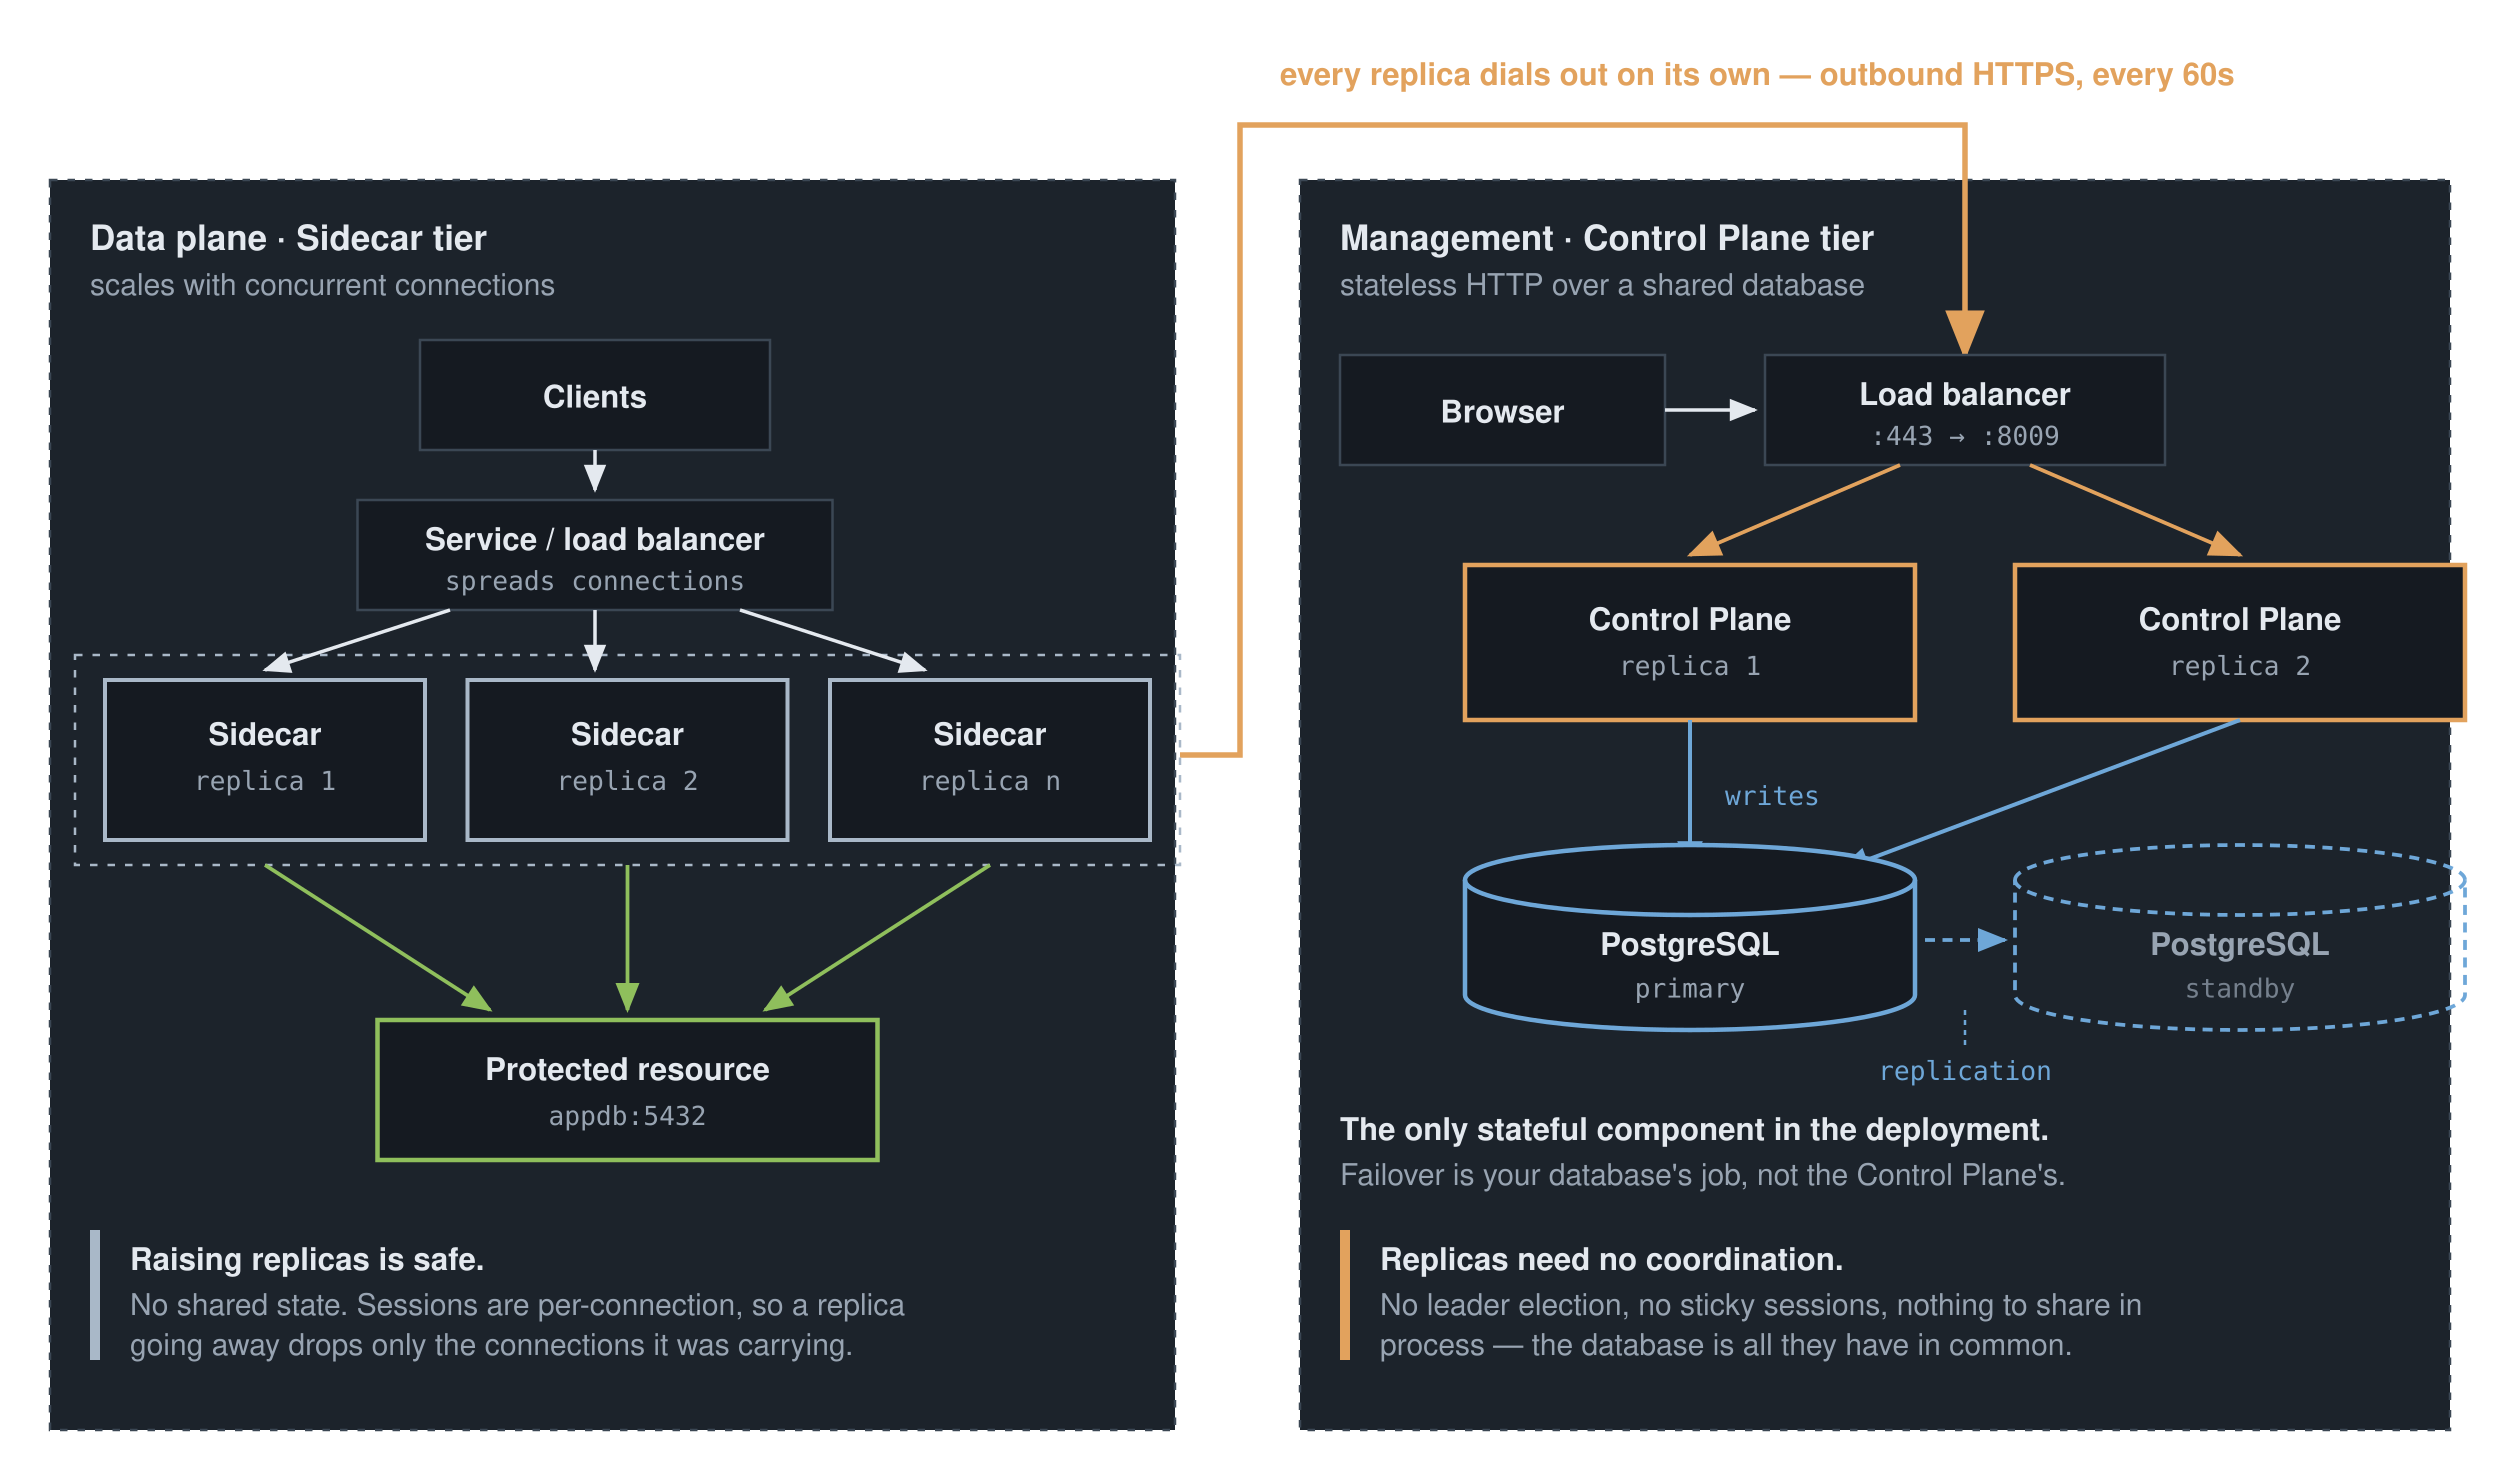
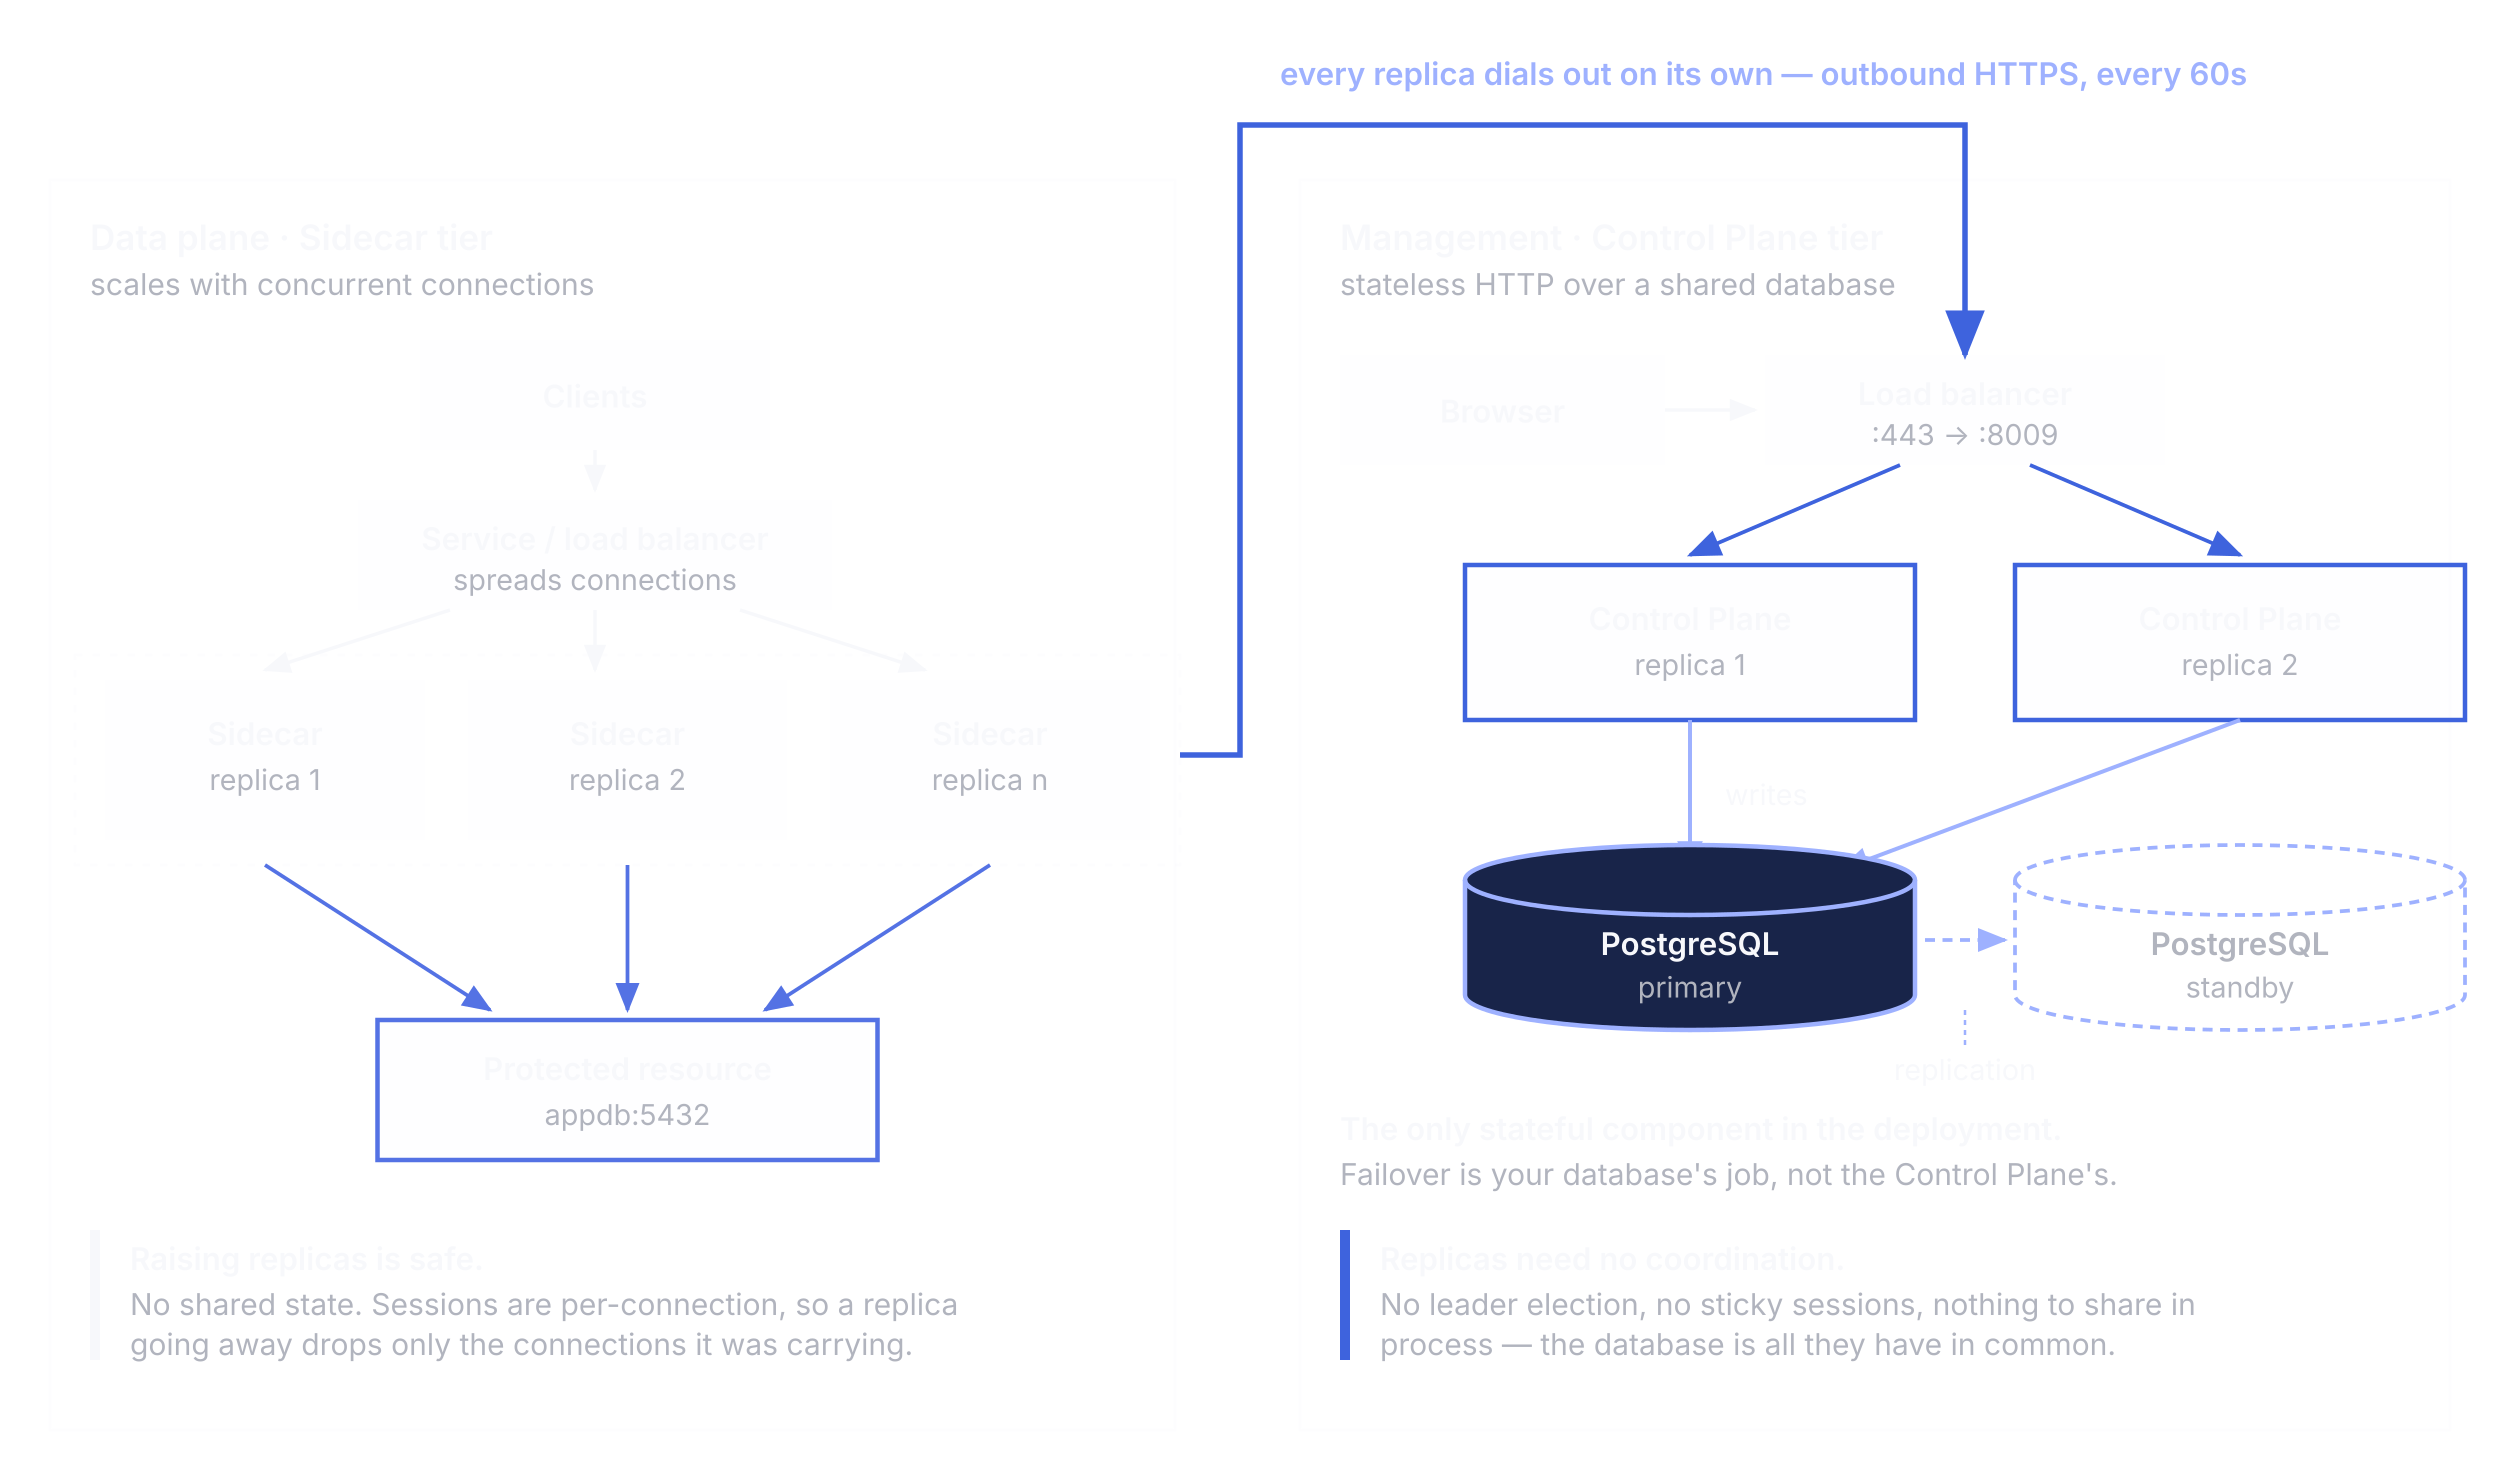
<svg xmlns="http://www.w3.org/2000/svg" viewBox="0 0 1000 592" role="img" aria-label="Scaling diagram: the Sidecar tier runs multiple independent replicas behind a Service, each forwarding to the protected resource and each dialling the Control Plane. The Control Plane tier runs stateless replicas behind a load balancer, all writing to one PostgreSQL primary with a standby for failover.">
  <defs>
-     <marker id="dm3-ink" viewBox="0 0 10 8" refX="9" refY="4" markerWidth="8" markerHeight="7" orient="auto">
-       <polygon points="0,0 10,4 0,8" fill="#e4e9ef" />
+     <marker id="lm3-ink" viewBox="0 0 10 8" refX="9" refY="4" markerWidth="8" markerHeight="7" orient="auto">
+       <polygon points="0,0 10,4 0,8" fill="#F7F8FB" />
    </marker>
-     <marker id="dm3-plane" viewBox="0 0 10 8" refX="9" refY="4" markerWidth="9" markerHeight="8" orient="auto">
-       <polygon points="0,0 10,4 0,8" fill="#e2a25d" />
+     <marker id="lm3-plane" viewBox="0 0 10 8" refX="9" refY="4" markerWidth="9" markerHeight="8" orient="auto">
+       <polygon points="0,0 10,4 0,8" fill="#3E63DD" />
    </marker>
-     <marker id="dm3-data" viewBox="0 0 10 8" refX="9" refY="4" markerWidth="8" markerHeight="7" orient="auto">
-       <polygon points="0,0 10,4 0,8" fill="#6ea7d8" />
+     <marker id="lm3-data" viewBox="0 0 10 8" refX="9" refY="4" markerWidth="8" markerHeight="7" orient="auto">
+       <polygon points="0,0 10,4 0,8" fill="#9EB1FF" />
    </marker>
-     <marker id="dm3-res" viewBox="0 0 10 8" refX="9" refY="4" markerWidth="8" markerHeight="7" orient="auto">
-       <polygon points="0,0 10,4 0,8" fill="#8fbf5c" />
+     <marker id="lm3-res" viewBox="0 0 10 8" refX="9" refY="4" markerWidth="8" markerHeight="7" orient="auto">
+       <polygon points="0,0 10,4 0,8" fill="#5472E4" />
    </marker>
  </defs>
-   <rect x="20" y="72" width="450" height="500" fill="#1c232b" stroke="#3b4754" stroke-dasharray="3 4" />
-   <text x="36" y="100" font-family="Archivo, Helvetica Neue, Helvetica, Arial, sans-serif" font-size="14" font-weight="600" fill="#e4e9ef">Data plane · Sidecar tier</text>
-   <text x="36" y="118" font-family="IBM Plex Sans, Helvetica Neue, Helvetica, Arial, sans-serif" font-size="12" fill="#98a4b2">scales with concurrent connections</text>
-   <rect x="520" y="72" width="460" height="500" fill="#1c232b" stroke="#3b4754" stroke-dasharray="3 4" />
-   <text x="536" y="100" font-family="Archivo, Helvetica Neue, Helvetica, Arial, sans-serif" font-size="14" font-weight="600" fill="#e4e9ef">Management · Control Plane tier</text>
-   <text x="536" y="118" font-family="IBM Plex Sans, Helvetica Neue, Helvetica, Arial, sans-serif" font-size="12" fill="#98a4b2">stateless HTTP over a shared database</text>
-   <polyline points="472,302 496,302 496,50 786,50 786,142" fill="none" stroke="#e2a25d" stroke-width="2.2" marker-end="url(#dm3-plane)" />
-   <text x="512" y="34" font-family="IBM Plex Sans, Helvetica Neue, Helvetica, Arial, sans-serif" font-size="12.5" font-weight="600" fill="#e2a25d">every replica dials out on its own — outbound HTTPS, every 60s</text>
-   <rect x="168" y="136" width="140" height="44" fill="#151a21" stroke="#3b4754" />
-   <text x="238" y="163" text-anchor="middle" font-family="IBM Plex Sans, Helvetica Neue, Helvetica, Arial, sans-serif" font-size="12.5" font-weight="600" fill="#e4e9ef">Clients</text>
-   <line x1="238" y1="180" x2="238" y2="196" stroke="#e4e9ef" stroke-width="1.4" marker-end="url(#dm3-ink)" />
-   <rect x="143" y="200" width="190" height="44" fill="#151a21" stroke="#3b4754" />
-   <text x="238" y="220" text-anchor="middle" font-family="IBM Plex Sans, Helvetica Neue, Helvetica, Arial, sans-serif" font-size="12.5" font-weight="600" fill="#e4e9ef">Service / load balancer</text>
-   <text x="238" y="236" text-anchor="middle" font-family="IBM Plex Mono, Menlo, Consolas, monospace" font-size="10.5" fill="#98a4b2">spreads connections</text>
-   <rect x="30" y="262" width="442" height="84" fill="none" stroke="#a9b8c8" stroke-dasharray="3 4" />
-   <line x1="180" y1="244" x2="106" y2="268" stroke="#e4e9ef" stroke-width="1.4" marker-end="url(#dm3-ink)" />
-   <line x1="238" y1="244" x2="238" y2="268" stroke="#e4e9ef" stroke-width="1.4" marker-end="url(#dm3-ink)" />
-   <line x1="296" y1="244" x2="370" y2="268" stroke="#e4e9ef" stroke-width="1.4" marker-end="url(#dm3-ink)" />
-   <rect x="42" y="272" width="128" height="64" fill="#151a21" stroke="#a9b8c8" stroke-width="1.6" />
-   <text x="106" y="298" text-anchor="middle" font-family="IBM Plex Sans, Helvetica Neue, Helvetica, Arial, sans-serif" font-size="12.5" font-weight="600" fill="#e4e9ef">Sidecar</text>
-   <text x="106" y="316" text-anchor="middle" font-family="IBM Plex Mono, Menlo, Consolas, monospace" font-size="10.5" fill="#98a4b2">replica 1</text>
-   <rect x="187" y="272" width="128" height="64" fill="#151a21" stroke="#a9b8c8" stroke-width="1.6" />
-   <text x="251" y="298" text-anchor="middle" font-family="IBM Plex Sans, Helvetica Neue, Helvetica, Arial, sans-serif" font-size="12.5" font-weight="600" fill="#e4e9ef">Sidecar</text>
-   <text x="251" y="316" text-anchor="middle" font-family="IBM Plex Mono, Menlo, Consolas, monospace" font-size="10.5" fill="#98a4b2">replica 2</text>
-   <rect x="332" y="272" width="128" height="64" fill="#151a21" stroke="#a9b8c8" stroke-width="1.6" />
-   <text x="396" y="298" text-anchor="middle" font-family="IBM Plex Sans, Helvetica Neue, Helvetica, Arial, sans-serif" font-size="12.5" font-weight="600" fill="#e4e9ef">Sidecar</text>
-   <text x="396" y="316" text-anchor="middle" font-family="IBM Plex Mono, Menlo, Consolas, monospace" font-size="10.5" fill="#98a4b2">replica n</text>
-   <line x1="106" y1="346" x2="196" y2="404" stroke="#8fbf5c" stroke-width="1.5" marker-end="url(#dm3-res)" />
-   <line x1="251" y1="346" x2="251" y2="404" stroke="#8fbf5c" stroke-width="1.5" marker-end="url(#dm3-res)" />
-   <line x1="396" y1="346" x2="306" y2="404" stroke="#8fbf5c" stroke-width="1.5" marker-end="url(#dm3-res)" />
-   <rect x="151" y="408" width="200" height="56" fill="#151a21" stroke="#8fbf5c" stroke-width="1.8" />
-   <text x="251" y="432" text-anchor="middle" font-family="IBM Plex Sans, Helvetica Neue, Helvetica, Arial, sans-serif" font-size="12.5" font-weight="600" fill="#e4e9ef">Protected resource</text>
-   <text x="251" y="450" text-anchor="middle" font-family="IBM Plex Mono, Menlo, Consolas, monospace" font-size="10.5" fill="#98a4b2">appdb:5432</text>
-   <rect x="36" y="492" width="4" height="52" fill="#a9b8c8" />
-   <text x="52" y="508" font-family="IBM Plex Sans, Helvetica Neue, Helvetica, Arial, sans-serif" font-size="12.5" font-weight="600" fill="#e4e9ef">Raising replicas is safe.</text>
-   <text x="52" y="526" font-family="IBM Plex Sans, Helvetica Neue, Helvetica, Arial, sans-serif" font-size="12" fill="#98a4b2">No shared state. Sessions are per-connection, so a replica</text>
-   <text x="52" y="542" font-family="IBM Plex Sans, Helvetica Neue, Helvetica, Arial, sans-serif" font-size="12" fill="#98a4b2">going away drops only the connections it was carrying.</text>
-   <rect x="536" y="142" width="130" height="44" fill="#151a21" stroke="#3b4754" />
-   <text x="601" y="169" text-anchor="middle" font-family="IBM Plex Sans, Helvetica Neue, Helvetica, Arial, sans-serif" font-size="12.5" font-weight="600" fill="#e4e9ef">Browser</text>
-   <line x1="666" y1="164" x2="702" y2="164" stroke="#e4e9ef" stroke-width="1.4" marker-end="url(#dm3-ink)" />
-   <rect x="706" y="142" width="160" height="44" fill="#151a21" stroke="#3b4754" />
-   <text x="786" y="162" text-anchor="middle" font-family="IBM Plex Sans, Helvetica Neue, Helvetica, Arial, sans-serif" font-size="12.5" font-weight="600" fill="#e4e9ef">Load balancer</text>
-   <text x="786" y="178" text-anchor="middle" font-family="IBM Plex Mono, Menlo, Consolas, monospace" font-size="10.5" fill="#98a4b2">:443 → :8009</text>
-   <line x1="760" y1="186" x2="676" y2="222" stroke="#e2a25d" stroke-width="1.5" marker-end="url(#dm3-plane)" />
-   <line x1="812" y1="186" x2="896" y2="222" stroke="#e2a25d" stroke-width="1.5" marker-end="url(#dm3-plane)" />
-   <rect x="586" y="226" width="180" height="62" fill="#151a21" stroke="#e2a25d" stroke-width="1.8" />
-   <text x="676" y="252" text-anchor="middle" font-family="IBM Plex Sans, Helvetica Neue, Helvetica, Arial, sans-serif" font-size="12.5" font-weight="600" fill="#e4e9ef">Control Plane</text>
-   <text x="676" y="270" text-anchor="middle" font-family="IBM Plex Mono, Menlo, Consolas, monospace" font-size="10.5" fill="#98a4b2">replica 1</text>
-   <rect x="806" y="226" width="180" height="62" fill="#151a21" stroke="#e2a25d" stroke-width="1.8" />
-   <text x="896" y="252" text-anchor="middle" font-family="IBM Plex Sans, Helvetica Neue, Helvetica, Arial, sans-serif" font-size="12.5" font-weight="600" fill="#e4e9ef">Control Plane</text>
-   <text x="896" y="270" text-anchor="middle" font-family="IBM Plex Mono, Menlo, Consolas, monospace" font-size="10.5" fill="#98a4b2">replica 2</text>
-   <line x1="676" y1="288" x2="676" y2="348" stroke="#6ea7d8" stroke-width="1.6" marker-end="url(#dm3-data)" />
-   <line x1="896" y1="288" x2="736" y2="348" stroke="#6ea7d8" stroke-width="1.6" marker-end="url(#dm3-data)" />
-   <text x="690" y="322" font-family="IBM Plex Mono, Menlo, Consolas, monospace" font-size="10.5" fill="#6ea7d8">writes</text>
-   <path d="M586 352 a90 14 0 0 1 180 0 v46 a90 14 0 0 1 -180 0 z" fill="#151a21" stroke="#6ea7d8" stroke-width="1.8" />
-   <path d="M586 352 a90 14 0 0 0 180 0" fill="none" stroke="#6ea7d8" stroke-width="1.8" />
-   <text x="676" y="382" text-anchor="middle" font-family="IBM Plex Sans, Helvetica Neue, Helvetica, Arial, sans-serif" font-size="12.5" font-weight="600" fill="#e4e9ef">PostgreSQL</text>
-   <text x="676" y="399" text-anchor="middle" font-family="IBM Plex Mono, Menlo, Consolas, monospace" font-size="10.5" fill="#98a4b2">primary</text>
-   <path d="M806 352 a90 14 0 0 1 180 0 v46 a90 14 0 0 1 -180 0 z" fill="none" stroke="#6ea7d8" stroke-width="1.5" stroke-dasharray="4 3" />
-   <path d="M806 352 a90 14 0 0 0 180 0" fill="none" stroke="#6ea7d8" stroke-width="1.5" stroke-dasharray="4 3" />
-   <text x="896" y="382" text-anchor="middle" font-family="IBM Plex Sans, Helvetica Neue, Helvetica, Arial, sans-serif" font-size="12.5" font-weight="600" fill="#98a4b2">PostgreSQL</text>
-   <text x="896" y="399" text-anchor="middle" font-family="IBM Plex Mono, Menlo, Consolas, monospace" font-size="10.5" fill="#75808d">standby</text>
-   <line x1="770" y1="376" x2="802" y2="376" stroke="#6ea7d8" stroke-width="1.5" stroke-dasharray="4 3" marker-end="url(#dm3-data)" />
-   <text x="786" y="432" text-anchor="middle" font-family="IBM Plex Mono, Menlo, Consolas, monospace" font-size="10.5" fill="#6ea7d8">replication</text>
-   <line x1="786" y1="418" x2="786" y2="404" stroke="#6ea7d8" stroke-width="1" stroke-dasharray="2 2" />
-   <text x="536" y="456" font-family="IBM Plex Sans, Helvetica Neue, Helvetica, Arial, sans-serif" font-size="12.5" font-weight="600" fill="#e4e9ef">The only stateful component in the deployment.</text>
-   <text x="536" y="474" font-family="IBM Plex Sans, Helvetica Neue, Helvetica, Arial, sans-serif" font-size="12" fill="#98a4b2">Failover is your database's job, not the Control Plane's.</text>
-   <rect x="536" y="492" width="4" height="52" fill="#e2a25d" />
-   <text x="552" y="508" font-family="IBM Plex Sans, Helvetica Neue, Helvetica, Arial, sans-serif" font-size="12.5" font-weight="600" fill="#e4e9ef">Replicas need no coordination.</text>
-   <text x="552" y="526" font-family="IBM Plex Sans, Helvetica Neue, Helvetica, Arial, sans-serif" font-size="12" fill="#98a4b2">No leader election, no sticky sessions, nothing to share in</text>
-   <text x="552" y="542" font-family="IBM Plex Sans, Helvetica Neue, Helvetica, Arial, sans-serif" font-size="12" fill="#98a4b2">process — the database is all they have in common.</text>
+   <rect x="20" y="72" width="450" height="500" fill="none" stroke="rgba(247,248,251,0.2)" />
+   <text x="36" y="100" font-family="Inter, Helvetica, Arial, sans-serif" font-size="14" font-weight="600" fill="#F7F8FB">Data plane · Sidecar tier</text>
+   <text x="36" y="118" font-family="Inter, Helvetica, Arial, sans-serif" font-size="12" fill="#B1B4BE">scales with concurrent connections</text>
+   <rect x="520" y="72" width="460" height="500" fill="none" stroke="rgba(247,248,251,0.2)" />
+   <text x="536" y="100" font-family="Inter, Helvetica, Arial, sans-serif" font-size="14" font-weight="600" fill="#F7F8FB">Management · Control Plane tier</text>
+   <text x="536" y="118" font-family="Inter, Helvetica, Arial, sans-serif" font-size="12" fill="#B1B4BE">stateless HTTP over a shared database</text>
+   <polyline points="472,302 496,302 496,50 786,50 786,142" fill="none" stroke="#3E63DD" stroke-width="2.2" marker-end="url(#lm3-plane)" />
+   <text x="512" y="34" font-family="Inter, Helvetica, Arial, sans-serif" font-size="12.5" font-weight="600" fill="#9EB1FF">every replica dials out on its own — outbound HTTPS, every 60s</text>
+   <rect x="168" y="136" width="140" height="44" fill="rgba(247,248,251,0.08)" stroke="none" />
+   <text x="238" y="163" text-anchor="middle" font-family="Inter, Helvetica, Arial, sans-serif" font-size="12.5" font-weight="600" fill="#F7F8FB">Clients</text>
+   <line x1="238" y1="180" x2="238" y2="196" stroke="#F7F8FB" stroke-width="1.4" marker-end="url(#lm3-ink)" />
+   <rect x="143" y="200" width="190" height="44" fill="rgba(247,248,251,0.08)" stroke="none" />
+   <text x="238" y="220" text-anchor="middle" font-family="Inter, Helvetica, Arial, sans-serif" font-size="12.5" font-weight="600" fill="#F7F8FB">Service / load balancer</text>
+   <text x="238" y="236" text-anchor="middle" font-family="Inter, Helvetica, Arial, sans-serif" font-size="11.5" fill="#B1B4BE">spreads connections</text>
+   <rect x="30" y="262" width="442" height="84" fill="none" stroke="rgba(247,248,251,0.2)" stroke-dasharray="3 4" />
+   <line x1="180" y1="244" x2="106" y2="268" stroke="#F7F8FB" stroke-width="1.4" marker-end="url(#lm3-ink)" />
+   <line x1="238" y1="244" x2="238" y2="268" stroke="#F7F8FB" stroke-width="1.4" marker-end="url(#lm3-ink)" />
+   <line x1="296" y1="244" x2="370" y2="268" stroke="#F7F8FB" stroke-width="1.4" marker-end="url(#lm3-ink)" />
+   <rect x="42" y="272" width="128" height="64" fill="rgba(247,248,251,0.08)" stroke="none" />
+   <text x="106" y="298" text-anchor="middle" font-family="Inter, Helvetica, Arial, sans-serif" font-size="12.5" font-weight="600" fill="#F7F8FB">Sidecar</text>
+   <text x="106" y="316" text-anchor="middle" font-family="Inter, Helvetica, Arial, sans-serif" font-size="11.5" fill="#B1B4BE">replica 1</text>
+   <rect x="187" y="272" width="128" height="64" fill="rgba(247,248,251,0.08)" stroke="none" />
+   <text x="251" y="298" text-anchor="middle" font-family="Inter, Helvetica, Arial, sans-serif" font-size="12.5" font-weight="600" fill="#F7F8FB">Sidecar</text>
+   <text x="251" y="316" text-anchor="middle" font-family="Inter, Helvetica, Arial, sans-serif" font-size="11.5" fill="#B1B4BE">replica 2</text>
+   <rect x="332" y="272" width="128" height="64" fill="rgba(247,248,251,0.08)" stroke="none" />
+   <text x="396" y="298" text-anchor="middle" font-family="Inter, Helvetica, Arial, sans-serif" font-size="12.5" font-weight="600" fill="#F7F8FB">Sidecar</text>
+   <text x="396" y="316" text-anchor="middle" font-family="Inter, Helvetica, Arial, sans-serif" font-size="11.5" fill="#B1B4BE">replica n</text>
+   <line x1="106" y1="346" x2="196" y2="404" stroke="#5472E4" stroke-width="1.5" marker-end="url(#lm3-res)" />
+   <line x1="251" y1="346" x2="251" y2="404" stroke="#5472E4" stroke-width="1.5" marker-end="url(#lm3-res)" />
+   <line x1="396" y1="346" x2="306" y2="404" stroke="#5472E4" stroke-width="1.5" marker-end="url(#lm3-res)" />
+   <rect x="151" y="408" width="200" height="56" fill="rgba(247,248,251,0.08)" stroke="#5472E4" stroke-width="1.8" />
+   <text x="251" y="432" text-anchor="middle" font-family="Inter, Helvetica, Arial, sans-serif" font-size="12.5" font-weight="600" fill="#F7F8FB">Protected resource</text>
+   <text x="251" y="450" text-anchor="middle" font-family="Inter, Helvetica, Arial, sans-serif" font-size="11.5" fill="#B1B4BE">appdb:5432</text>
+   <rect x="36" y="492" width="4" height="52" fill="#F7F8FB" />
+   <text x="52" y="508" font-family="Inter, Helvetica, Arial, sans-serif" font-size="12.5" font-weight="600" fill="#F7F8FB">Raising replicas is safe.</text>
+   <text x="52" y="526" font-family="Inter, Helvetica, Arial, sans-serif" font-size="12" fill="#B1B4BE">No shared state. Sessions are per-connection, so a replica</text>
+   <text x="52" y="542" font-family="Inter, Helvetica, Arial, sans-serif" font-size="12" fill="#B1B4BE">going away drops only the connections it was carrying.</text>
+   <rect x="536" y="142" width="130" height="44" fill="rgba(247,248,251,0.08)" stroke="none" />
+   <text x="601" y="169" text-anchor="middle" font-family="Inter, Helvetica, Arial, sans-serif" font-size="12.5" font-weight="600" fill="#F7F8FB">Browser</text>
+   <line x1="666" y1="164" x2="702" y2="164" stroke="#F7F8FB" stroke-width="1.4" marker-end="url(#lm3-ink)" />
+   <rect x="706" y="142" width="160" height="44" fill="rgba(247,248,251,0.08)" stroke="none" />
+   <text x="786" y="162" text-anchor="middle" font-family="Inter, Helvetica, Arial, sans-serif" font-size="12.5" font-weight="600" fill="#F7F8FB">Load balancer</text>
+   <text x="786" y="178" text-anchor="middle" font-family="Inter, Helvetica, Arial, sans-serif" font-size="11.5" fill="#B1B4BE">:443 → :8009</text>
+   <line x1="760" y1="186" x2="676" y2="222" stroke="#3E63DD" stroke-width="1.5" marker-end="url(#lm3-plane)" />
+   <line x1="812" y1="186" x2="896" y2="222" stroke="#3E63DD" stroke-width="1.5" marker-end="url(#lm3-plane)" />
+   <rect x="586" y="226" width="180" height="62" fill="rgba(247,248,251,0.08)" stroke="#3E63DD" stroke-width="1.8" />
+   <text x="676" y="252" text-anchor="middle" font-family="Inter, Helvetica, Arial, sans-serif" font-size="12.5" font-weight="600" fill="#F7F8FB">Control Plane</text>
+   <text x="676" y="270" text-anchor="middle" font-family="Inter, Helvetica, Arial, sans-serif" font-size="11.5" fill="#B1B4BE">replica 1</text>
+   <rect x="806" y="226" width="180" height="62" fill="rgba(247,248,251,0.08)" stroke="#3E63DD" stroke-width="1.8" />
+   <text x="896" y="252" text-anchor="middle" font-family="Inter, Helvetica, Arial, sans-serif" font-size="12.5" font-weight="600" fill="#F7F8FB">Control Plane</text>
+   <text x="896" y="270" text-anchor="middle" font-family="Inter, Helvetica, Arial, sans-serif" font-size="11.5" fill="#B1B4BE">replica 2</text>
+   <line x1="676" y1="288" x2="676" y2="348" stroke="#9EB1FF" stroke-width="1.6" marker-end="url(#lm3-data)" />
+   <line x1="896" y1="288" x2="736" y2="348" stroke="#9EB1FF" stroke-width="1.6" marker-end="url(#lm3-data)" />
+   <text x="690" y="322" font-family="Inter, Helvetica, Arial, sans-serif" font-size="11.5" fill="#F7F8FB">writes</text>
+   <path d="M586 352 a90 14 0 0 1 180 0 v46 a90 14 0 0 1 -180 0 z" fill="#182449" stroke="#9EB1FF" stroke-width="1.8" />
+   <path d="M586 352 a90 14 0 0 0 180 0" fill="none" stroke="#9EB1FF" stroke-width="1.8" />
+   <text x="676" y="382" text-anchor="middle" font-family="Inter, Helvetica, Arial, sans-serif" font-size="12.5" font-weight="600" fill="#F7F8FB">PostgreSQL</text>
+   <text x="676" y="399" text-anchor="middle" font-family="Inter, Helvetica, Arial, sans-serif" font-size="11.5" fill="#B1B4BE">primary</text>
+   <path d="M806 352 a90 14 0 0 1 180 0 v46 a90 14 0 0 1 -180 0 z" fill="none" stroke="#9EB1FF" stroke-width="1.5" stroke-dasharray="4 3" />
+   <path d="M806 352 a90 14 0 0 0 180 0" fill="none" stroke="#9EB1FF" stroke-width="1.5" stroke-dasharray="4 3" />
+   <text x="896" y="382" text-anchor="middle" font-family="Inter, Helvetica, Arial, sans-serif" font-size="12.5" font-weight="600" fill="#B1B4BE">PostgreSQL</text>
+   <text x="896" y="399" text-anchor="middle" font-family="Inter, Helvetica, Arial, sans-serif" font-size="11.5" fill="#B1B4BE">standby</text>
+   <line x1="770" y1="376" x2="802" y2="376" stroke="#9EB1FF" stroke-width="1.5" stroke-dasharray="4 3" marker-end="url(#lm3-data)" />
+   <text x="786" y="432" text-anchor="middle" font-family="Inter, Helvetica, Arial, sans-serif" font-size="11.5" fill="#F7F8FB">replication</text>
+   <line x1="786" y1="418" x2="786" y2="404" stroke="#9EB1FF" stroke-width="1" stroke-dasharray="2 2" />
+   <text x="536" y="456" font-family="Inter, Helvetica, Arial, sans-serif" font-size="12.5" font-weight="600" fill="#F7F8FB">The only stateful component in the deployment.</text>
+   <text x="536" y="474" font-family="Inter, Helvetica, Arial, sans-serif" font-size="12" fill="#B1B4BE">Failover is your database's job, not the Control Plane's.</text>
+   <rect x="536" y="492" width="4" height="52" fill="#3E63DD" />
+   <text x="552" y="508" font-family="Inter, Helvetica, Arial, sans-serif" font-size="12.5" font-weight="600" fill="#F7F8FB">Replicas need no coordination.</text>
+   <text x="552" y="526" font-family="Inter, Helvetica, Arial, sans-serif" font-size="12" fill="#B1B4BE">No leader election, no sticky sessions, nothing to share in</text>
+   <text x="552" y="542" font-family="Inter, Helvetica, Arial, sans-serif" font-size="12" fill="#B1B4BE">process — the database is all they have in common.</text>
</svg>
